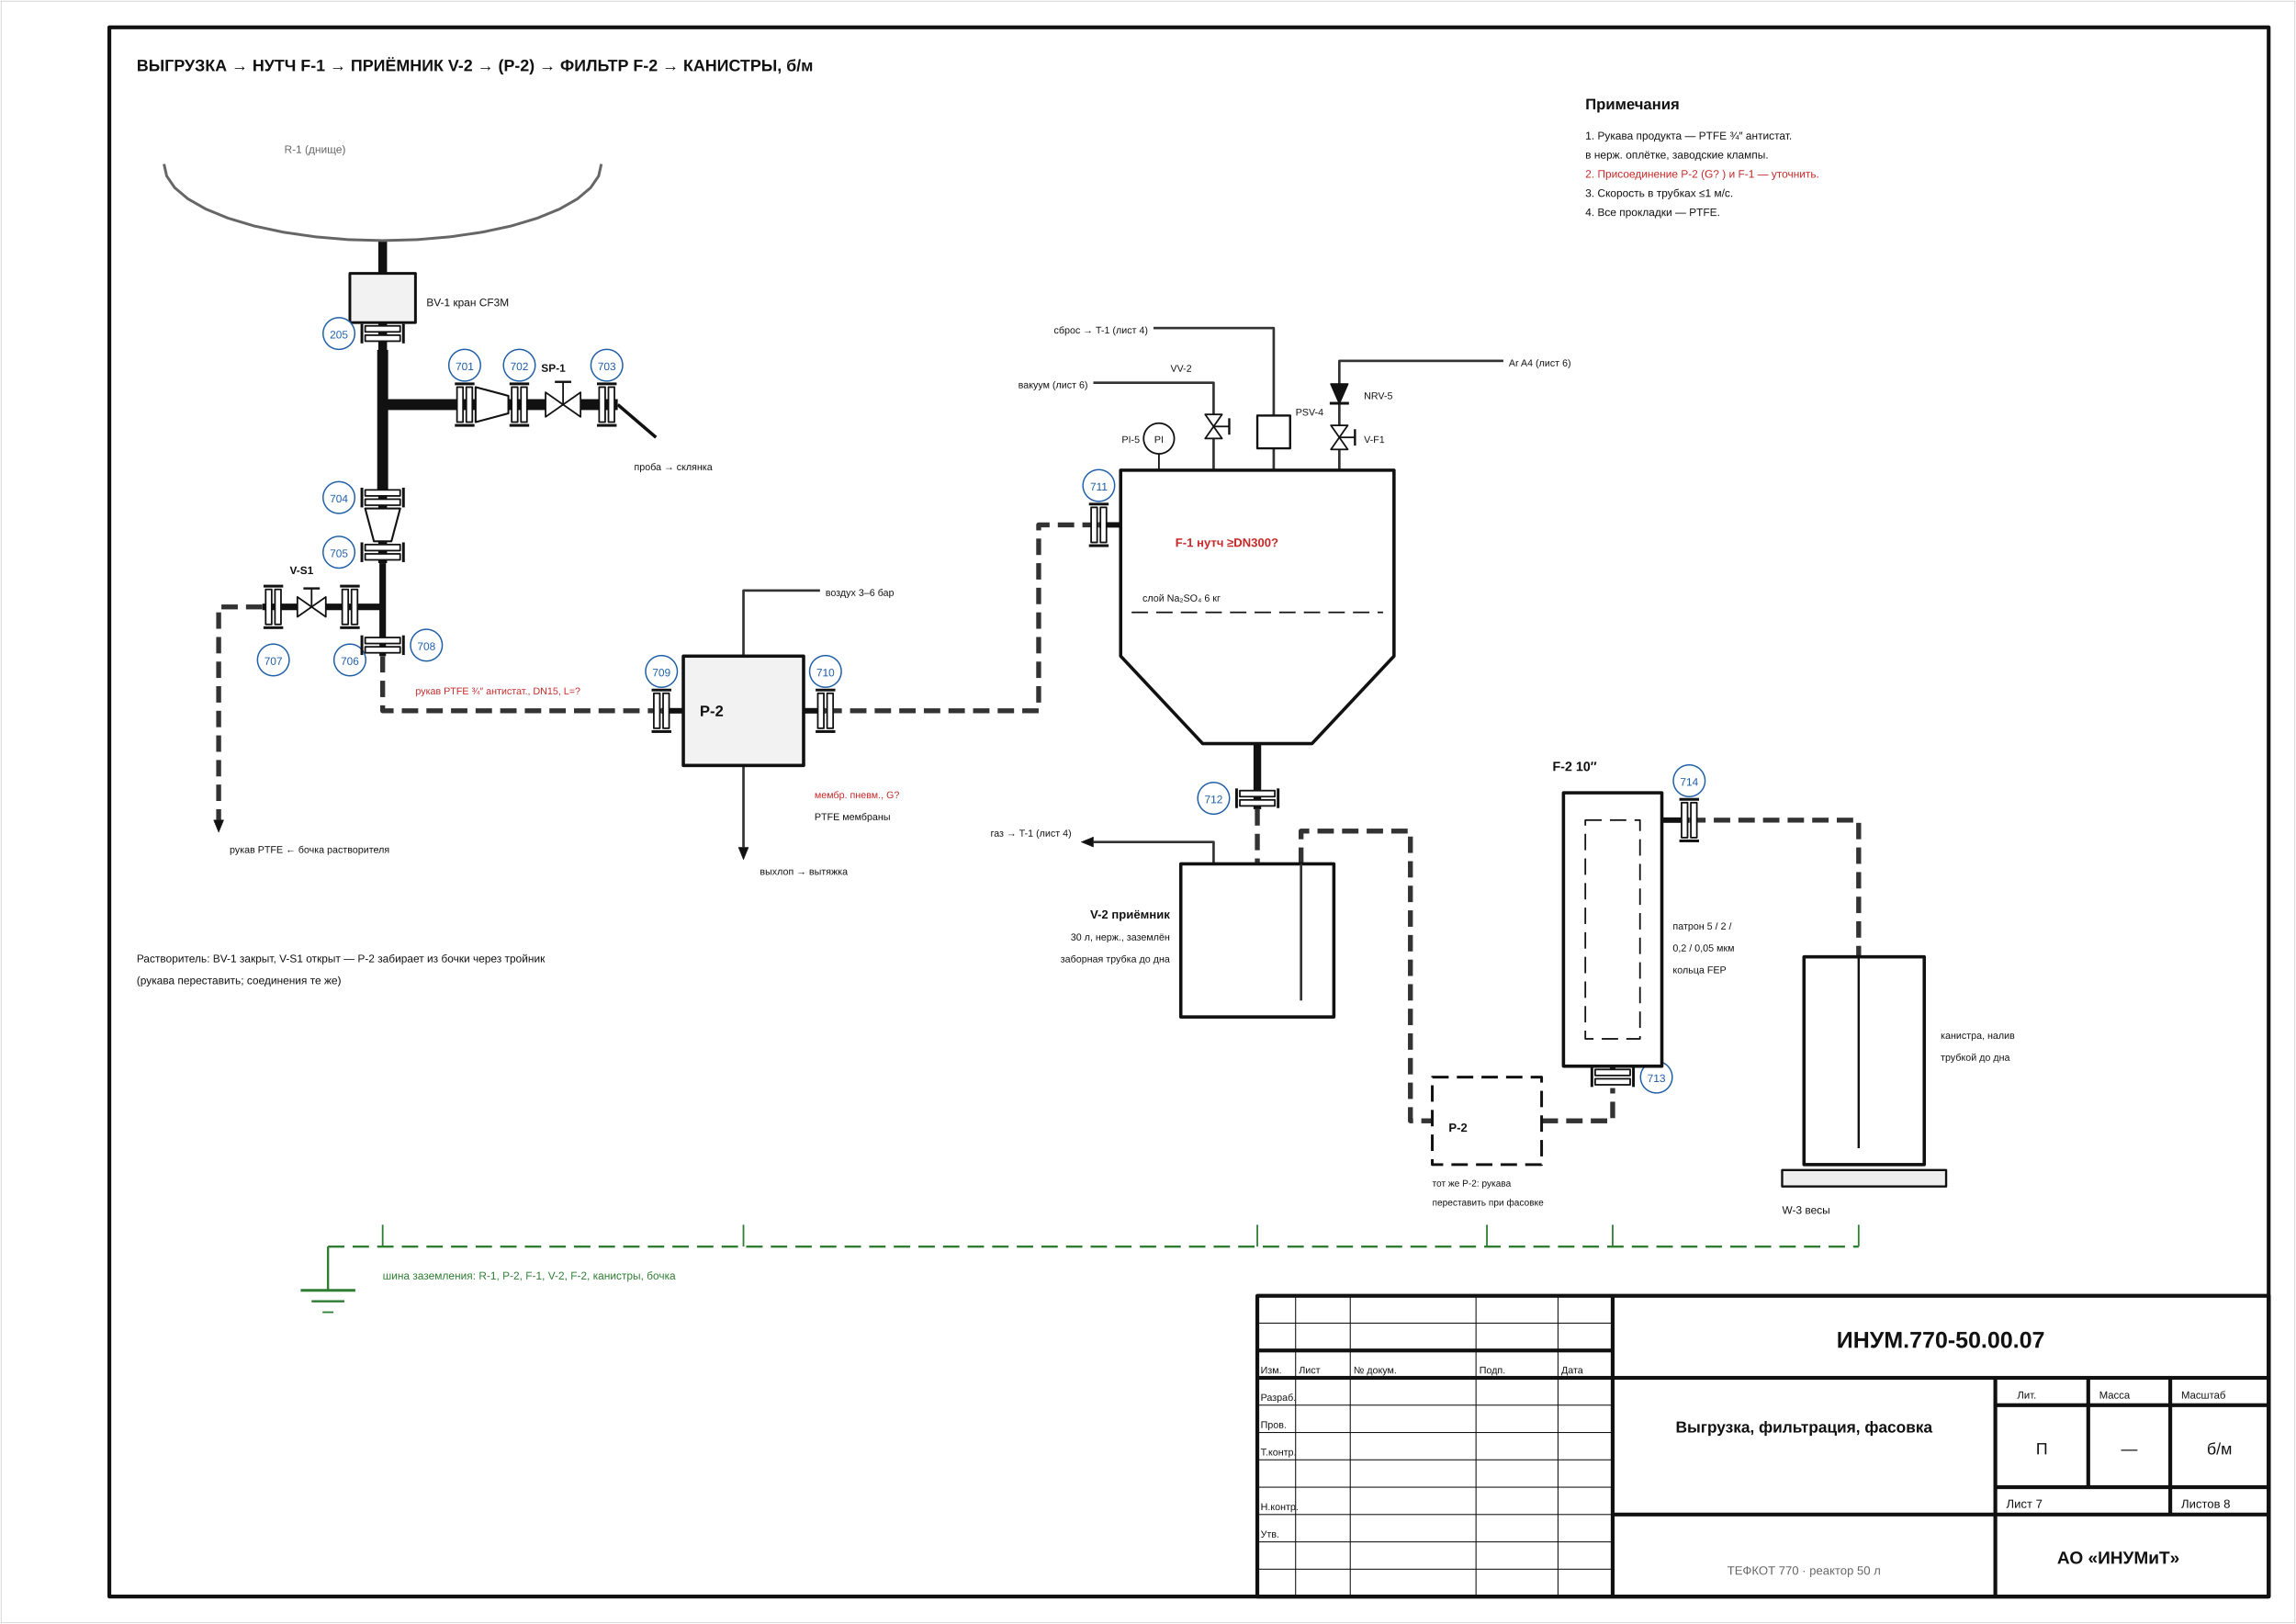
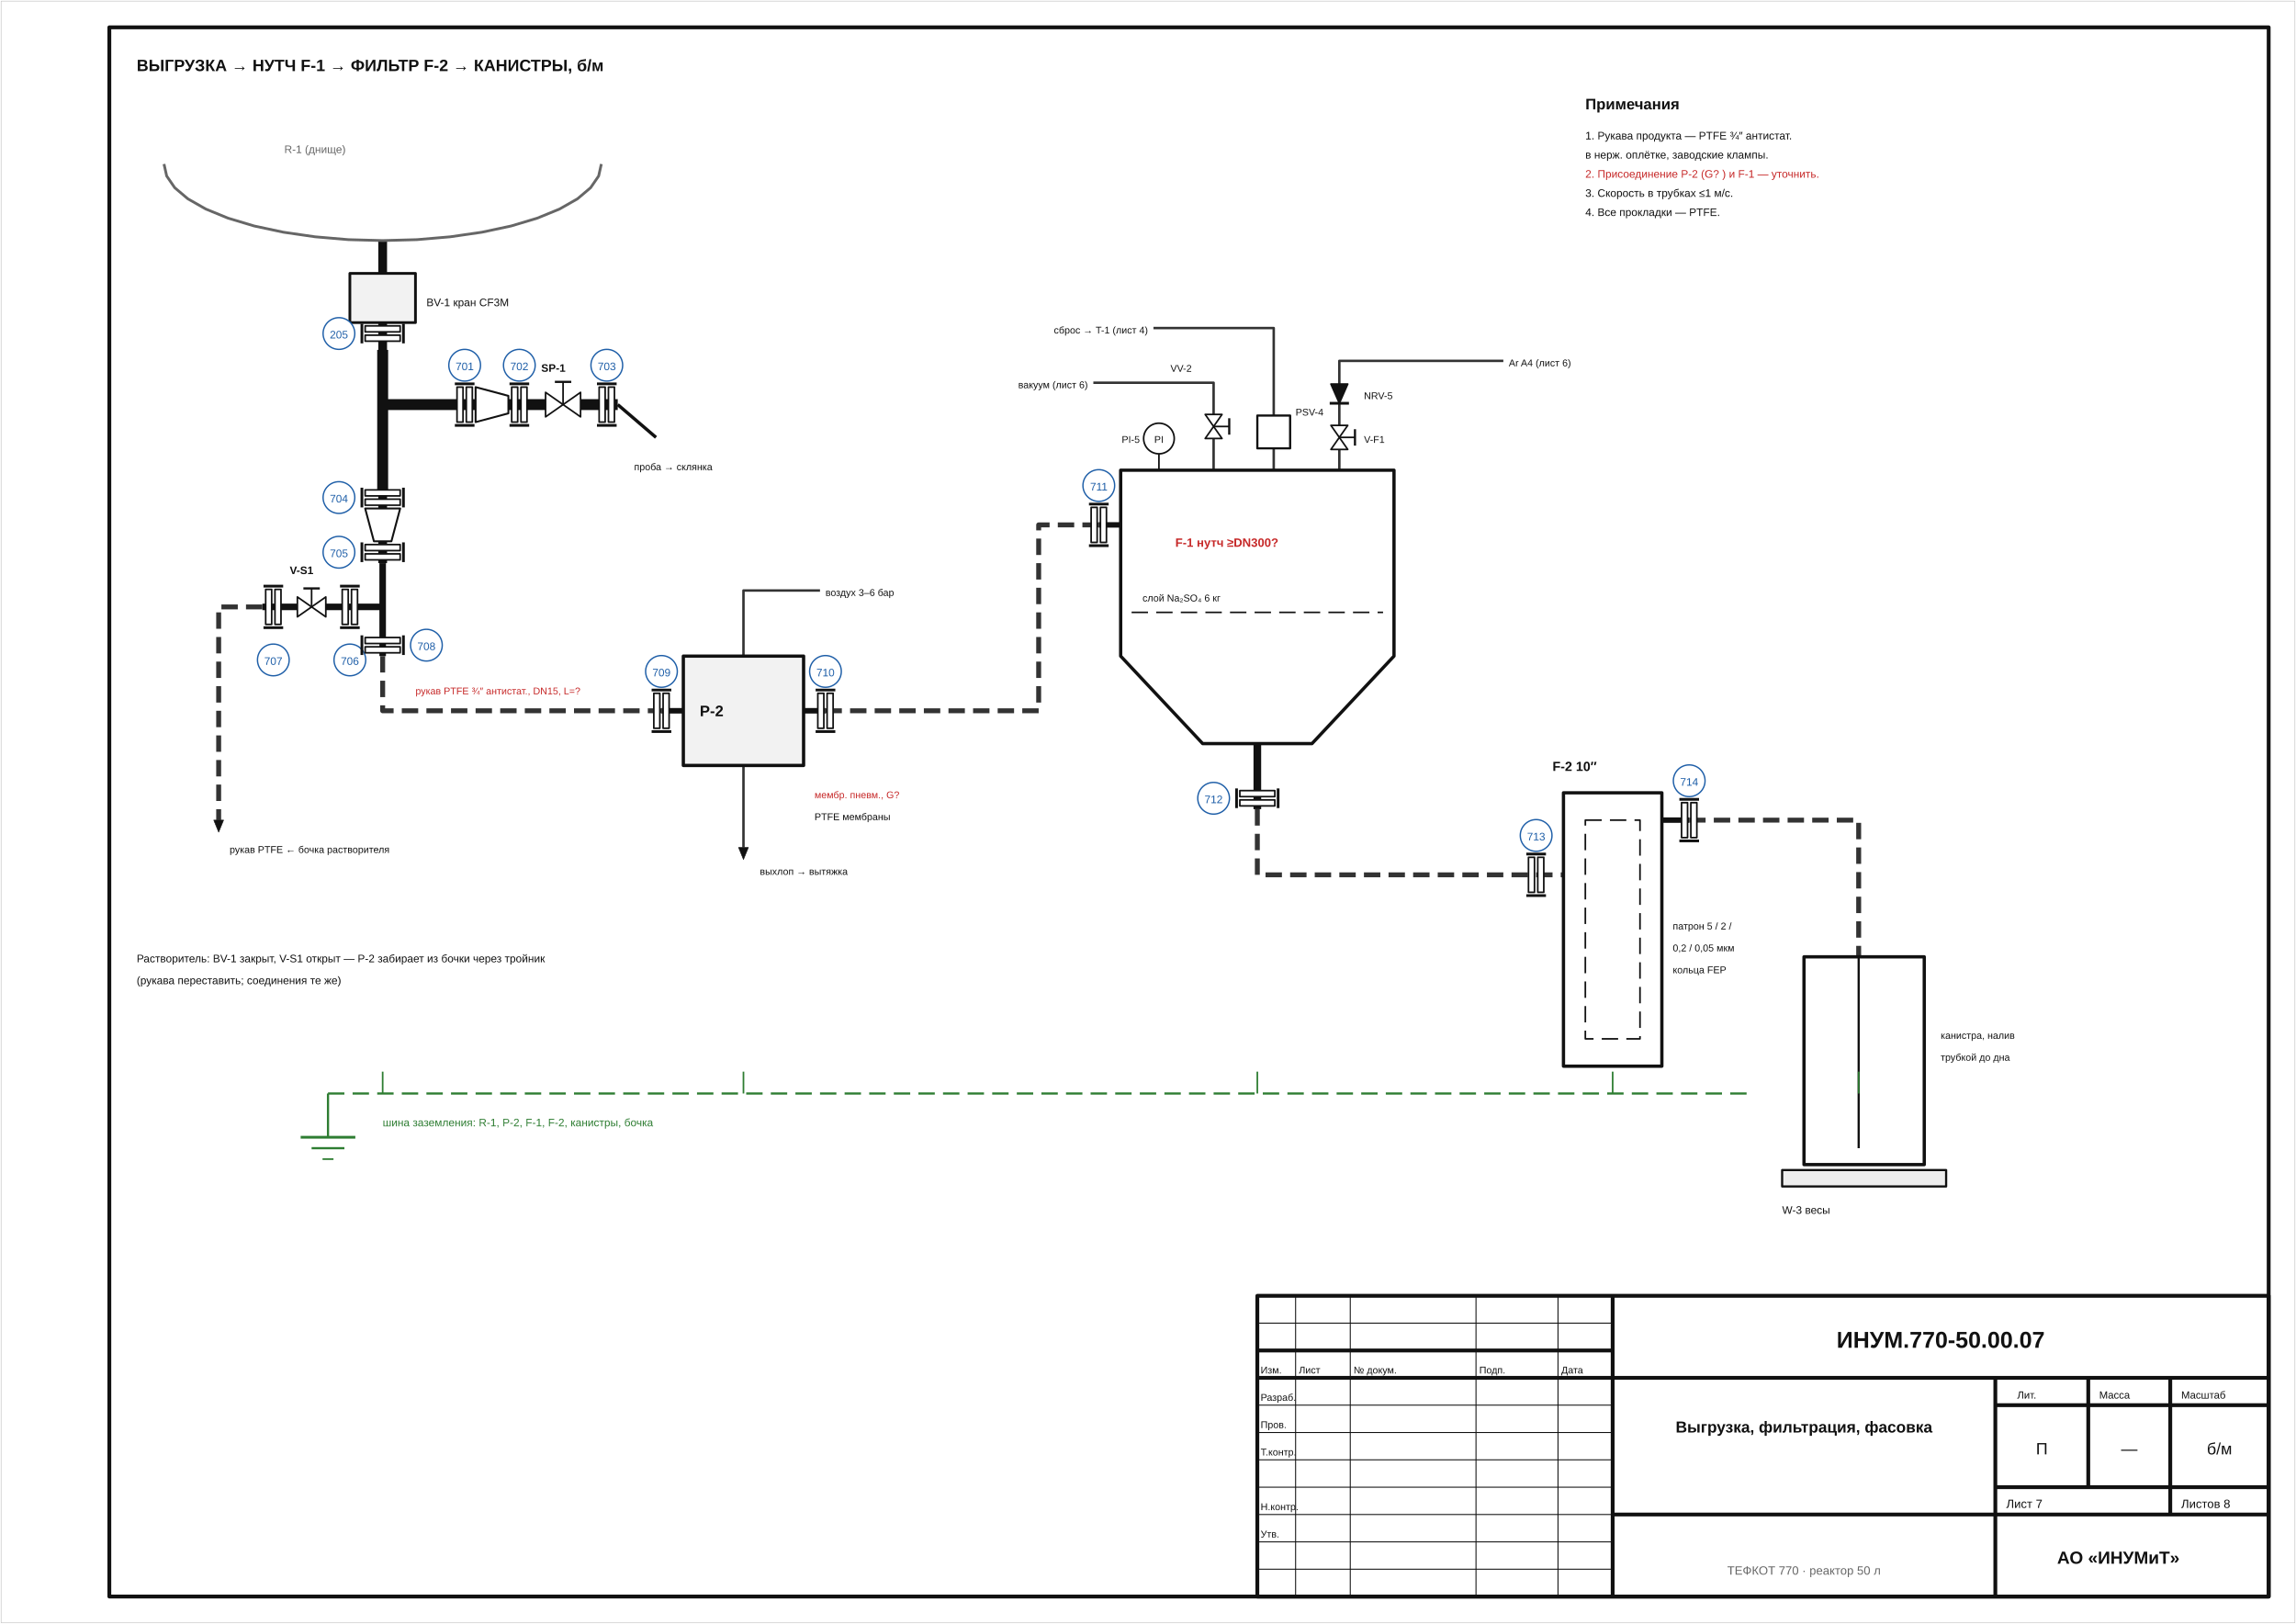
<svg xmlns="http://www.w3.org/2000/svg" viewBox="0 0 420.0 297.0" width="420.0mm" height="297.0mm" font-family="Arial, 'Liberation Sans', sans-serif">
  <rect width="100%" height="100%" fill="#fff" />
  <path d="M230.00,247.00 L295.00,247.00" fill="none" stroke="#111111" stroke-width="0.7" stroke-linejoin="round" />
  <path d="M230.00,252.00 L295.00,252.00" fill="none" stroke="#111111" stroke-width="0.7" stroke-linejoin="round" />
  <path d="M295.00,237.00 L295.00,292.00" fill="none" stroke="#111111" stroke-width="0.7" stroke-linejoin="round" />
  <path d="M295.00,252.00 L415.00,252.00" fill="none" stroke="#111111" stroke-width="0.7" stroke-linejoin="round" />
  <path d="M365.00,252.00 L365.00,292.00" fill="none" stroke="#111111" stroke-width="0.7" stroke-linejoin="round" />
  <path d="M295.00,277.00 L415.00,277.00" fill="none" stroke="#111111" stroke-width="0.7" stroke-linejoin="round" />
  <path d="M365.00,257.00 L415.00,257.00" fill="none" stroke="#111111" stroke-width="0.7" stroke-linejoin="round" />
  <path d="M365.00,272.00 L415.00,272.00" fill="none" stroke="#111111" stroke-width="0.7" stroke-linejoin="round" />
  <path d="M382.00,252.00 L382.00,272.00" fill="none" stroke="#111111" stroke-width="0.7" stroke-linejoin="round" />
  <path d="M397.00,252.00 L397.00,272.00" fill="none" stroke="#111111" stroke-width="0.7" stroke-linejoin="round" />
  <path d="M397.00,272.00 L397.00,277.00" fill="none" stroke="#111111" stroke-width="0.7" stroke-linejoin="round" />
  <path d="M70.00,44.00 L70.00,103.00" fill="none" stroke="#111111" stroke-width="1.6" stroke-linejoin="round" />
  <path d="M70.00,64.00 L70.00,90.00" fill="none" stroke="#111111" stroke-width="2.0" stroke-linejoin="round" />
  <path d="M70.00,74.00 L99.80,74.00" fill="none" stroke="#111111" stroke-width="2.0" stroke-linejoin="round" />
  <path d="M106.20,74.00 L113.00,74.00" fill="none" stroke="#111111" stroke-width="2.0" stroke-linejoin="round" />
  <path d="M70.00,103.00 L70.00,120.00" fill="none" stroke="#111111" stroke-width="1.2" stroke-linejoin="round" />
  <path d="M70.00,111.00 L59.60,111.00" fill="none" stroke="#111111" stroke-width="1.2" stroke-linejoin="round" />
  <path d="M54.40,111.00 L48.00,111.00" fill="none" stroke="#111111" stroke-width="1.2" stroke-linejoin="round" />
  <path d="M48.00,111.00 L40.00,111.00 L40.00,150.00" fill="none" stroke="#333333" stroke-width="0.9" stroke-dasharray="3 1.5" stroke-linejoin="round" />
  <path d="M70.00,120.00 L70.00,130.00 L121.00,130.00" fill="none" stroke="#333333" stroke-width="0.9" stroke-dasharray="3 1.5" stroke-linejoin="round" />
  <path d="M121.00,130.00 L125.00,130.00" fill="none" stroke="#111111" stroke-width="1.0" stroke-linejoin="round" />
  <path d="M147.00,130.00 L151.00,130.00" fill="none" stroke="#111111" stroke-width="1.0" stroke-linejoin="round" />
  <path d="M151.00,130.00 L190.00,130.00 L190.00,96.00 L201.00,96.00" fill="none" stroke="#333333" stroke-width="0.9" stroke-dasharray="3 1.5" stroke-linejoin="round" />
  <path d="M136.00,120.00 L136.00,108.00 L150.00,108.00" fill="none" stroke="#333333" stroke-width="0.45" stroke-linejoin="round" />
  <path d="M136.00,140.00 L136.00,155.00" fill="none" stroke="#333333" stroke-width="0.45" stroke-linejoin="round" />
  <path d="M201.00,96.00 L205.00,96.00" fill="none" stroke="#111111" stroke-width="1.0" stroke-linejoin="round" />
  <path d="M245.00,86.00 L245.00,82.20" fill="none" stroke="#333333" stroke-width="0.45" stroke-linejoin="round" />
  <path d="M245.00,77.80 L245.00,73.76" fill="none" stroke="#333333" stroke-width="0.45" stroke-linejoin="round" />
  <path d="M245.00,70.24 L245.00,66.00 L275.00,66.00" fill="none" stroke="#333333" stroke-width="0.45" stroke-linejoin="round" />
  <path d="M222.00,86.00 L222.00,80.20" fill="none" stroke="#333333" stroke-width="0.45" stroke-linejoin="round" />
  <path d="M222.00,75.80 L222.00,70.00 L200.00,70.00" fill="none" stroke="#333333" stroke-width="0.45" stroke-linejoin="round" />
  <path d="M233.00,86.00 L233.00,82.00" fill="none" stroke="#333333" stroke-width="0.45" stroke-linejoin="round" />
  <path d="M233.00,76.00 L233.00,60.00 L211.00,60.00" fill="none" stroke="#333333" stroke-width="0.45" stroke-linejoin="round" />
  <path d="M230.00,136.00 L230.00,148.00" fill="none" stroke="#111111" stroke-width="1.4" stroke-linejoin="round" />
-   <path d="M230.00,148.00 L230.00,158.00" fill="none" stroke="#333333" stroke-width="0.9" stroke-dasharray="3 1.5" stroke-linejoin="round" />
-   <path d="M222.00,158.00 L222.00,154.00 L200.00,154.00" fill="none" stroke="#333333" stroke-width="0.45" stroke-linejoin="round" />
-   <path d="M238.00,158.00 L238.00,152.00 L258.00,152.00 L258.00,205.00 L262.00,205.00" fill="none" stroke="#333333" stroke-width="0.9" stroke-dasharray="3 1.5" stroke-linejoin="round" />
-   <path d="M282.00,205.00 L295.00,205.00 L295.00,199.00" fill="none" stroke="#333333" stroke-width="0.9" stroke-dasharray="3 1.5" stroke-linejoin="round" />
-   <path d="M295.00,195.00 L295.00,196.00" fill="none" stroke="#111111" stroke-width="1.0" stroke-linejoin="round" />
+   <path d="M230.00,148.00 L230.00,160.00 L286.00,160.00" fill="none" stroke="#333333" stroke-width="0.9" stroke-dasharray="3 1.5" stroke-linejoin="round" />
  <path d="M304.00,150.00 L309.00,150.00" fill="none" stroke="#111111" stroke-width="1.0" stroke-linejoin="round" />
  <path d="M309.00,150.00 L340.00,150.00 L340.00,175.00" fill="none" stroke="#333333" stroke-width="0.9" stroke-dasharray="3 1.5" stroke-linejoin="round" />
  <path d="M0.20,0.20 L419.80,0.20 L419.80,296.80 L0.20,296.80 Z" fill="none" stroke="#bbbbbb" stroke-width="0.1" stroke-linejoin="round" />
  <path d="M20.00,5.00 L415.00,5.00 L415.00,292.00 L20.00,292.00 Z" fill="none" stroke="#111111" stroke-width="0.7" stroke-linejoin="round" />
  <path d="M230.00,237.00 L415.00,237.00 L415.00,292.00 L230.00,292.00 Z" fill="none" stroke="#111111" stroke-width="0.7" stroke-linejoin="round" />
  <path d="M230.00,242.00 L295.00,242.00" fill="none" stroke="#111111" stroke-width="0.18" stroke-linejoin="round" />
  <path d="M230.00,257.00 L295.00,257.00" fill="none" stroke="#111111" stroke-width="0.18" stroke-linejoin="round" />
  <path d="M230.00,262.00 L295.00,262.00" fill="none" stroke="#111111" stroke-width="0.18" stroke-linejoin="round" />
  <path d="M230.00,267.00 L295.00,267.00" fill="none" stroke="#111111" stroke-width="0.18" stroke-linejoin="round" />
  <path d="M230.00,272.00 L295.00,272.00" fill="none" stroke="#111111" stroke-width="0.18" stroke-linejoin="round" />
  <path d="M230.00,277.00 L295.00,277.00" fill="none" stroke="#111111" stroke-width="0.18" stroke-linejoin="round" />
  <path d="M230.00,282.00 L295.00,282.00" fill="none" stroke="#111111" stroke-width="0.18" stroke-linejoin="round" />
  <path d="M230.00,287.00 L295.00,287.00" fill="none" stroke="#111111" stroke-width="0.18" stroke-linejoin="round" />
  <path d="M237.00,237.00 L237.00,292.00" fill="none" stroke="#111111" stroke-width="0.18" stroke-linejoin="round" />
  <path d="M247.00,237.00 L247.00,292.00" fill="none" stroke="#111111" stroke-width="0.18" stroke-linejoin="round" />
  <path d="M270.00,237.00 L270.00,292.00" fill="none" stroke="#111111" stroke-width="0.18" stroke-linejoin="round" />
  <path d="M285.00,237.00 L285.00,292.00" fill="none" stroke="#111111" stroke-width="0.18" stroke-linejoin="round" />
  <text x="230.60" y="251.20" font-size="1.8" text-anchor="start" fill="#111111">Изм.</text>
  <text x="237.60" y="251.20" font-size="1.8" text-anchor="start" fill="#111111">Лист</text>
  <text x="247.60" y="251.20" font-size="1.8" text-anchor="start" fill="#111111">№ докум.</text>
  <text x="270.60" y="251.20" font-size="1.8" text-anchor="start" fill="#111111">Подп.</text>
  <text x="285.60" y="251.20" font-size="1.8" text-anchor="start" fill="#111111">Дата</text>
  <text x="230.60" y="256.20" font-size="1.8" text-anchor="start" fill="#111111">Разраб.</text>
  <text x="230.60" y="261.20" font-size="1.8" text-anchor="start" fill="#111111">Пров.</text>
  <text x="230.60" y="266.20" font-size="1.8" text-anchor="start" fill="#111111">Т.контр.</text>
  <text x="230.60" y="276.20" font-size="1.8" text-anchor="start" fill="#111111">Н.контр.</text>
  <text x="230.60" y="281.20" font-size="1.8" text-anchor="start" fill="#111111">Утв.</text>
  <text x="248.60" y="256.20" font-size="1.8" text-anchor="start" fill="#111111" />
  <text x="355.00" y="246.50" font-size="4.2" text-anchor="middle" fill="#111111" font-weight="bold">ИНУМ.770-50.00.07</text>
  <text x="330.00" y="262.00" font-size="2.9" text-anchor="middle" fill="#111111" font-weight="bold">Выгрузка, фильтрация, фасовка</text>
  <text x="369.00" y="255.80" font-size="1.9" text-anchor="start" fill="#111111">Лит.</text>
  <text x="384.00" y="255.80" font-size="1.9" text-anchor="start" fill="#111111">Масса</text>
  <text x="399.00" y="255.80" font-size="1.9" text-anchor="start" fill="#111111">Масштаб</text>
  <text x="373.50" y="266.00" font-size="3" text-anchor="middle" fill="#111111">П</text>
  <text x="389.50" y="266.00" font-size="3" text-anchor="middle" fill="#111111">—</text>
  <text x="406.00" y="266.00" font-size="3" text-anchor="middle" fill="#111111">б/м</text>
  <text x="367.00" y="275.80" font-size="2.2" text-anchor="start" fill="#111111">Лист 7</text>
  <text x="399.00" y="275.80" font-size="2.2" text-anchor="start" fill="#111111">Листов 8</text>
  <text x="387.50" y="286.00" font-size="3.2" text-anchor="middle" fill="#111111" font-weight="bold">АО «ИНУМиТ»</text>
  <text x="330.00" y="288.00" font-size="2.2" text-anchor="middle" fill="#666666">ТЕФКОТ 770 · реактор 50 л</text>
-   <text x="25.00" y="13.00" font-size="3.0" text-anchor="start" fill="#111111" font-weight="bold">ВЫГРУЗКА → НУТЧ F-1 → ПРИЁМНИК V-2 → (P-2) → ФИЛЬТР F-2 → КАНИСТРЫ, б/м</text>
+   <text x="25.00" y="13.00" font-size="3.0" text-anchor="start" fill="#111111" font-weight="bold">ВЫГРУЗКА → НУТЧ F-1 → ФИЛЬТР F-2 → КАНИСТРЫ, б/м</text>
  <path d="M30.00,30.00 L30.49,32.19 L31.96,34.33 L34.36,36.36 L37.64,38.23 L41.72,39.90 L46.49,41.33 L51.84,42.47 L57.64,43.31 L63.74,43.83 L70.00,44.00 L76.26,43.83 L82.36,43.31 L88.16,42.47 L93.51,41.33 L98.28,39.90 L102.36,38.23 L105.64,36.36 L108.04,34.33 L109.51,32.19 L110.00,30.00" fill="none" stroke="#666666" stroke-width="0.5" stroke-linejoin="round" />
  <text x="52.00" y="28.00" font-size="2.0" text-anchor="start" fill="#666666">R-1 (днище)</text>
  <path d="M64.00,50.00 L76.00,50.00 L76.00,59.00 L64.00,59.00 Z" fill="#f2f2f2" stroke="#111111" stroke-width="0.5" stroke-linejoin="round" />
  <text x="78.00" y="56.00" font-size="2.0" text-anchor="start" fill="#111111">BV-1 кран CF3M</text>
  <path d="M66.80,59.60 L73.20,59.60 L73.20,60.70 L66.80,60.70 Z" fill="#ffffff" stroke="#111111" stroke-width="0.3" stroke-linejoin="round" />
  <path d="M66.80,61.30 L73.20,61.30 L73.20,62.40 L66.80,62.40 Z" fill="#ffffff" stroke="#111111" stroke-width="0.3" stroke-linejoin="round" />
  <path d="M66.20,59.20 L66.20,62.80" fill="none" stroke="#111111" stroke-width="0.5" stroke-linejoin="round" />
  <path d="M73.80,59.20 L73.80,62.80" fill="none" stroke="#111111" stroke-width="0.5" stroke-linejoin="round" />
  <circle cx="62.00" cy="61.00" r="2.90" fill="#ffffff" stroke="#1f5fa8" stroke-width="0.25" />
  <text x="62.00" y="61.90" font-size="2.0" text-anchor="middle" fill="#1f5fa8">205</text>
  <path d="M83.60,70.80 L84.70,70.80 L84.70,77.20 L83.60,77.20 Z" fill="#ffffff" stroke="#111111" stroke-width="0.3" stroke-linejoin="round" />
  <path d="M85.30,70.80 L86.40,70.80 L86.40,77.20 L85.30,77.20 Z" fill="#ffffff" stroke="#111111" stroke-width="0.3" stroke-linejoin="round" />
  <path d="M83.20,70.20 L86.80,70.20" fill="none" stroke="#111111" stroke-width="0.5" stroke-linejoin="round" />
  <path d="M83.20,77.80 L86.80,77.80" fill="none" stroke="#111111" stroke-width="0.5" stroke-linejoin="round" />
  <circle cx="85.00" cy="66.80" r="2.90" fill="#ffffff" stroke="#1f5fa8" stroke-width="0.25" />
  <text x="85.00" y="67.70" font-size="2.0" text-anchor="middle" fill="#1f5fa8">701</text>
  <path d="M87.00,70.80 L87.00,77.20 L93.00,75.60 L93.00,72.40 Z" fill="#ffffff" stroke="#111111" stroke-width="0.35" stroke-linejoin="round" />
  <path d="M93.60,70.80 L94.70,70.80 L94.70,77.20 L93.60,77.20 Z" fill="#ffffff" stroke="#111111" stroke-width="0.3" stroke-linejoin="round" />
  <path d="M95.30,70.80 L96.40,70.80 L96.40,77.20 L95.30,77.20 Z" fill="#ffffff" stroke="#111111" stroke-width="0.3" stroke-linejoin="round" />
  <path d="M93.20,70.20 L96.80,70.20" fill="none" stroke="#111111" stroke-width="0.5" stroke-linejoin="round" />
  <path d="M93.20,77.80 L96.80,77.80" fill="none" stroke="#111111" stroke-width="0.5" stroke-linejoin="round" />
  <circle cx="95.00" cy="66.80" r="2.90" fill="#ffffff" stroke="#1f5fa8" stroke-width="0.25" />
  <text x="95.00" y="67.70" font-size="2.0" text-anchor="middle" fill="#1f5fa8">702</text>
  <path d="M99.80,71.76 L106.20,76.24 L106.20,71.76 L99.80,76.24 Z" fill="#ffffff" stroke="#111111" stroke-width="0.3" stroke-linejoin="round" />
  <path d="M103.00,74.00 L103.00,69.84" fill="none" stroke="#111111" stroke-width="0.3" stroke-linejoin="round" />
  <path d="M101.50,69.84 L104.50,69.84" fill="none" stroke="#111111" stroke-width="0.4" stroke-linejoin="round" />
  <text x="99.00" y="68.00" font-size="2.0" text-anchor="start" fill="#111111" font-weight="bold">SP-1</text>
  <path d="M109.60,70.80 L110.70,70.80 L110.70,77.20 L109.60,77.20 Z" fill="#ffffff" stroke="#111111" stroke-width="0.3" stroke-linejoin="round" />
  <path d="M111.30,70.80 L112.40,70.80 L112.40,77.20 L111.30,77.20 Z" fill="#ffffff" stroke="#111111" stroke-width="0.3" stroke-linejoin="round" />
  <path d="M109.20,70.20 L112.80,70.20" fill="none" stroke="#111111" stroke-width="0.5" stroke-linejoin="round" />
  <path d="M109.20,77.80 L112.80,77.80" fill="none" stroke="#111111" stroke-width="0.5" stroke-linejoin="round" />
  <circle cx="111.00" cy="66.80" r="2.90" fill="#ffffff" stroke="#1f5fa8" stroke-width="0.25" />
  <text x="111.00" y="67.70" font-size="2.0" text-anchor="middle" fill="#1f5fa8">703</text>
  <path d="M113.00,74.00 L120.00,80.00" fill="none" stroke="#111111" stroke-width="0.6" stroke-linejoin="round" />
  <text x="116.00" y="86.00" font-size="1.8" text-anchor="start" fill="#111111">проба → склянка</text>
  <path d="M66.80,89.60 L73.20,89.60 L73.20,90.70 L66.80,90.70 Z" fill="#ffffff" stroke="#111111" stroke-width="0.3" stroke-linejoin="round" />
  <path d="M66.80,91.30 L73.20,91.30 L73.20,92.40 L66.80,92.40 Z" fill="#ffffff" stroke="#111111" stroke-width="0.3" stroke-linejoin="round" />
  <path d="M66.20,89.20 L66.20,92.80" fill="none" stroke="#111111" stroke-width="0.5" stroke-linejoin="round" />
  <path d="M73.80,89.20 L73.80,92.80" fill="none" stroke="#111111" stroke-width="0.5" stroke-linejoin="round" />
  <circle cx="62.00" cy="91.00" r="2.90" fill="#ffffff" stroke="#1f5fa8" stroke-width="0.25" />
  <text x="62.00" y="91.90" font-size="2.0" text-anchor="middle" fill="#1f5fa8">704</text>
  <path d="M66.80,93.00 L73.20,93.00 L71.60,99.00 L68.40,99.00 Z" fill="#ffffff" stroke="#111111" stroke-width="0.35" stroke-linejoin="round" />
  <path d="M66.80,99.60 L73.20,99.60 L73.20,100.70 L66.80,100.70 Z" fill="#ffffff" stroke="#111111" stroke-width="0.3" stroke-linejoin="round" />
  <path d="M66.80,101.30 L73.20,101.30 L73.20,102.40 L66.80,102.40 Z" fill="#ffffff" stroke="#111111" stroke-width="0.3" stroke-linejoin="round" />
  <path d="M66.20,99.20 L66.20,102.80" fill="none" stroke="#111111" stroke-width="0.5" stroke-linejoin="round" />
  <path d="M73.80,99.20 L73.80,102.80" fill="none" stroke="#111111" stroke-width="0.5" stroke-linejoin="round" />
  <circle cx="62.00" cy="101.00" r="2.90" fill="#ffffff" stroke="#1f5fa8" stroke-width="0.25" />
  <text x="62.00" y="101.90" font-size="2.0" text-anchor="middle" fill="#1f5fa8">705</text>
  <path d="M62.60,107.80 L63.70,107.80 L63.70,114.20 L62.60,114.20 Z" fill="#ffffff" stroke="#111111" stroke-width="0.3" stroke-linejoin="round" />
  <path d="M64.30,107.80 L65.40,107.80 L65.40,114.20 L64.30,114.20 Z" fill="#ffffff" stroke="#111111" stroke-width="0.3" stroke-linejoin="round" />
  <path d="M62.20,107.20 L65.80,107.20" fill="none" stroke="#111111" stroke-width="0.5" stroke-linejoin="round" />
  <path d="M62.20,114.80 L65.80,114.80" fill="none" stroke="#111111" stroke-width="0.5" stroke-linejoin="round" />
  <circle cx="64.00" cy="120.70" r="2.90" fill="#ffffff" stroke="#1f5fa8" stroke-width="0.25" />
  <text x="64.00" y="121.60" font-size="2.0" text-anchor="middle" fill="#1f5fa8">706</text>
  <path d="M54.40,109.18 L59.60,112.82 L59.60,109.18 L54.40,112.82 Z" fill="#ffffff" stroke="#111111" stroke-width="0.3" stroke-linejoin="round" />
  <path d="M57.00,111.00 L57.00,107.62" fill="none" stroke="#111111" stroke-width="0.3" stroke-linejoin="round" />
  <path d="M55.50,107.62 L58.50,107.62" fill="none" stroke="#111111" stroke-width="0.4" stroke-linejoin="round" />
  <text x="53.00" y="105.00" font-size="2.0" text-anchor="start" fill="#111111" font-weight="bold">V-S1</text>
  <path d="M48.60,107.80 L49.70,107.80 L49.70,114.20 L48.60,114.20 Z" fill="#ffffff" stroke="#111111" stroke-width="0.3" stroke-linejoin="round" />
  <path d="M50.30,107.80 L51.40,107.80 L51.40,114.20 L50.30,114.20 Z" fill="#ffffff" stroke="#111111" stroke-width="0.3" stroke-linejoin="round" />
  <path d="M48.20,107.20 L51.80,107.20" fill="none" stroke="#111111" stroke-width="0.5" stroke-linejoin="round" />
  <path d="M48.20,114.80 L51.80,114.80" fill="none" stroke="#111111" stroke-width="0.5" stroke-linejoin="round" />
  <circle cx="50.00" cy="120.70" r="2.90" fill="#ffffff" stroke="#1f5fa8" stroke-width="0.25" />
  <text x="50.00" y="121.60" font-size="2.0" text-anchor="middle" fill="#1f5fa8">707</text>
  <path d="M40.00,152.20 L39.10,150.00 L40.90,150.00 Z" fill="#111111" stroke="#111111" stroke-width="0.1" stroke-linejoin="round" />
  <text x="42.00" y="156.00" font-size="1.8" text-anchor="start" fill="#111111">рукав PTFE ← бочка растворителя</text>
  <path d="M66.80,116.60 L73.20,116.60 L73.20,117.70 L66.80,117.70 Z" fill="#ffffff" stroke="#111111" stroke-width="0.3" stroke-linejoin="round" />
  <path d="M66.80,118.30 L73.20,118.30 L73.20,119.40 L66.80,119.40 Z" fill="#ffffff" stroke="#111111" stroke-width="0.3" stroke-linejoin="round" />
  <path d="M66.20,116.20 L66.20,119.80" fill="none" stroke="#111111" stroke-width="0.5" stroke-linejoin="round" />
  <path d="M73.80,116.20 L73.80,119.80" fill="none" stroke="#111111" stroke-width="0.5" stroke-linejoin="round" />
  <circle cx="78.00" cy="118.00" r="2.90" fill="#ffffff" stroke="#1f5fa8" stroke-width="0.25" />
  <text x="78.00" y="118.90" font-size="2.0" text-anchor="middle" fill="#1f5fa8">708</text>
  <text x="76.00" y="127.00" font-size="1.8" text-anchor="start" fill="#c62828">рукав PTFE ¾″ антистат., DN15, L=?</text>
  <path d="M119.60,126.80 L120.70,126.80 L120.70,133.20 L119.60,133.20 Z" fill="#ffffff" stroke="#111111" stroke-width="0.3" stroke-linejoin="round" />
  <path d="M121.30,126.80 L122.40,126.80 L122.40,133.20 L121.30,133.20 Z" fill="#ffffff" stroke="#111111" stroke-width="0.3" stroke-linejoin="round" />
  <path d="M119.20,126.20 L122.80,126.20" fill="none" stroke="#111111" stroke-width="0.5" stroke-linejoin="round" />
  <path d="M119.20,133.80 L122.80,133.80" fill="none" stroke="#111111" stroke-width="0.5" stroke-linejoin="round" />
  <circle cx="121.00" cy="122.80" r="2.90" fill="#ffffff" stroke="#1f5fa8" stroke-width="0.25" />
  <text x="121.00" y="123.70" font-size="2.0" text-anchor="middle" fill="#1f5fa8">709</text>
  <path d="M125.00,120.00 L147.00,120.00 L147.00,140.00 L125.00,140.00 Z" fill="#f2f2f2" stroke="#111111" stroke-width="0.6" stroke-linejoin="round" />
  <text x="128.00" y="131.00" font-size="2.8" text-anchor="start" fill="#111111" font-weight="bold">P-2</text>
  <text x="149.00" y="146.00" font-size="1.8" text-anchor="start" fill="#c62828">мембр. пневм., G?</text>
  <text x="149.00" y="150.00" font-size="1.8" text-anchor="start" fill="#111111">PTFE мембраны</text>
  <path d="M149.60,126.80 L150.70,126.80 L150.70,133.20 L149.60,133.20 Z" fill="#ffffff" stroke="#111111" stroke-width="0.3" stroke-linejoin="round" />
  <path d="M151.30,126.80 L152.40,126.80 L152.40,133.20 L151.30,133.20 Z" fill="#ffffff" stroke="#111111" stroke-width="0.3" stroke-linejoin="round" />
  <path d="M149.20,126.20 L152.80,126.20" fill="none" stroke="#111111" stroke-width="0.5" stroke-linejoin="round" />
  <path d="M149.20,133.80 L152.80,133.80" fill="none" stroke="#111111" stroke-width="0.5" stroke-linejoin="round" />
  <circle cx="151.00" cy="122.80" r="2.90" fill="#ffffff" stroke="#1f5fa8" stroke-width="0.25" />
  <text x="151.00" y="123.70" font-size="2.0" text-anchor="middle" fill="#1f5fa8">710</text>
  <text x="151.00" y="109.00" font-size="1.8" text-anchor="start" fill="#111111">воздух 3–6 бар</text>
  <path d="M136.00,157.20 L135.10,155.00 L136.90,155.00 Z" fill="#111111" stroke="#111111" stroke-width="0.1" stroke-linejoin="round" />
  <text x="139.00" y="160.00" font-size="1.8" text-anchor="start" fill="#111111">выхлоп → вытяжка</text>
  <path d="M199.60,92.80 L200.70,92.80 L200.70,99.20 L199.60,99.20 Z" fill="#ffffff" stroke="#111111" stroke-width="0.3" stroke-linejoin="round" />
  <path d="M201.30,92.80 L202.40,92.80 L202.40,99.20 L201.30,99.20 Z" fill="#ffffff" stroke="#111111" stroke-width="0.3" stroke-linejoin="round" />
  <path d="M199.20,92.20 L202.80,92.20" fill="none" stroke="#111111" stroke-width="0.5" stroke-linejoin="round" />
  <path d="M199.20,99.80 L202.80,99.80" fill="none" stroke="#111111" stroke-width="0.5" stroke-linejoin="round" />
  <circle cx="201.00" cy="88.80" r="2.90" fill="#ffffff" stroke="#1f5fa8" stroke-width="0.25" />
  <text x="201.00" y="89.70" font-size="2.0" text-anchor="middle" fill="#1f5fa8">711</text>
  <path d="M205.00,86.00 L255.00,86.00 L255.00,120.00 L240.00,136.00 L220.00,136.00 L205.00,120.00 Z" fill="#ffffff" stroke="#111111" stroke-width="0.6" stroke-linejoin="round" />
  <path d="M207.00,112.00 L253.00,112.00" fill="none" stroke="#111111" stroke-width="0.3" stroke-dasharray="3 1.5" stroke-linejoin="round" />
  <text x="209.00" y="110.00" font-size="1.8" text-anchor="start" fill="#111111">слой Na₂SO₄ 6 кг</text>
  <text x="215.00" y="100.00" font-size="2.2" text-anchor="start" fill="#c62828" font-weight="bold">F-1 нутч ≥DN300?</text>
  <text x="276.00" y="67.00" font-size="1.8" text-anchor="start" fill="#111111">Ar A4 (лист 6)</text>
  <path d="M243.46,77.80 L246.54,82.20 L243.46,82.20 L246.54,77.80 Z" fill="#ffffff" stroke="#111111" stroke-width="0.3" stroke-linejoin="round" />
  <path d="M245.00,80.00 L247.86,80.00" fill="none" stroke="#111111" stroke-width="0.3" stroke-linejoin="round" />
  <path d="M247.86,78.50 L247.86,81.50" fill="none" stroke="#111111" stroke-width="0.4" stroke-linejoin="round" />
  <text x="249.50" y="81.00" font-size="1.8" text-anchor="start" fill="#111111">V-F1</text>
  <path d="M245.00,73.76 L243.46,70.24 L246.54,70.24 Z" fill="#111111" stroke="#111111" stroke-width="0.3" stroke-linejoin="round" />
  <path d="M243.24,73.76 L246.76,73.76" fill="none" stroke="#111111" stroke-width="0.5" stroke-linejoin="round" />
  <text x="249.50" y="73.00" font-size="1.8" text-anchor="start" fill="#111111">NRV-5</text>
  <text x="199.00" y="71.00" font-size="1.8" text-anchor="end" fill="#111111">вакуум (лист 6)</text>
  <path d="M220.46,75.80 L223.54,80.20 L220.46,80.20 L223.54,75.80 Z" fill="#ffffff" stroke="#111111" stroke-width="0.3" stroke-linejoin="round" />
  <path d="M222.00,78.00 L224.86,78.00" fill="none" stroke="#111111" stroke-width="0.3" stroke-linejoin="round" />
  <path d="M224.86,76.50 L224.86,79.50" fill="none" stroke="#111111" stroke-width="0.4" stroke-linejoin="round" />
  <text x="218.00" y="68.00" font-size="1.8" text-anchor="end" fill="#111111">VV-2</text>
  <path d="M212.00,86.00 L212.00,83.00" fill="none" stroke="#111111" stroke-width="0.3" stroke-linejoin="round" />
  <circle cx="212.00" cy="80.20" r="2.80" fill="#ffffff" stroke="#111111" stroke-width="0.3" />
  <text x="212.00" y="81.00" font-size="1.8" text-anchor="middle" fill="#111111">PI</text>
  <text x="208.50" y="81.00" font-size="1.8" text-anchor="end" fill="#111111">PI-5</text>
  <path d="M230.00,76.00 L236.00,76.00 L236.00,82.00 L230.00,82.00 Z" fill="#ffffff" stroke="#111111" stroke-width="0.4" stroke-linejoin="round" />
  <text x="237.00" y="76.00" font-size="1.8" text-anchor="start" fill="#111111">PSV-4</text>
  <text x="210.00" y="61.00" font-size="1.8" text-anchor="end" fill="#111111">сброс → T-1 (лист 4)</text>
  <path d="M226.80,144.60 L233.20,144.60 L233.20,145.70 L226.80,145.70 Z" fill="#ffffff" stroke="#111111" stroke-width="0.3" stroke-linejoin="round" />
  <path d="M226.80,146.30 L233.20,146.30 L233.20,147.40 L226.80,147.40 Z" fill="#ffffff" stroke="#111111" stroke-width="0.3" stroke-linejoin="round" />
  <path d="M226.20,144.20 L226.20,147.80" fill="none" stroke="#111111" stroke-width="0.5" stroke-linejoin="round" />
  <path d="M233.80,144.20 L233.80,147.80" fill="none" stroke="#111111" stroke-width="0.5" stroke-linejoin="round" />
  <circle cx="222.00" cy="146.00" r="2.90" fill="#ffffff" stroke="#1f5fa8" stroke-width="0.25" />
  <text x="222.00" y="146.90" font-size="2.0" text-anchor="middle" fill="#1f5fa8">712</text>
-   <path d="M216.00,158.00 L244.00,158.00 L244.00,186.00 L216.00,186.00 Z" fill="#ffffff" stroke="#111111" stroke-width="0.6" stroke-linejoin="round" />
-   <text x="214.00" y="168.00" font-size="2.2" text-anchor="end" fill="#111111" font-weight="bold">V-2 приёмник</text>
-   <text x="214.00" y="172.00" font-size="1.8" text-anchor="end" fill="#111111">30 л, нерж., заземлён</text>
-   <text x="214.00" y="176.00" font-size="1.8" text-anchor="end" fill="#111111">заборная трубка до дна</text>
-   <path d="M238.00,158.00 L238.00,183.00" fill="none" stroke="#333333" stroke-width="0.45" stroke-linejoin="round" />
-   <path d="M197.80,154.00 L200.00,153.10 L200.00,154.90 Z" fill="#111111" stroke="#111111" stroke-width="0.1" stroke-linejoin="round" />
-   <text x="196.00" y="153.00" font-size="1.8" text-anchor="end" fill="#111111">газ → T-1 (лист 4)</text>
-   <path d="M262.00,197.00 L282.00,197.00 L282.00,213.00 L262.00,213.00 Z" fill="#ffffff" stroke="#111111" stroke-width="0.5" stroke-dasharray="3 1.5" stroke-linejoin="round" />
-   <text x="265.00" y="207.00" font-size="2.2" text-anchor="start" fill="#111111" font-weight="bold">P-2</text>
-   <text x="262.00" y="217.00" font-size="1.7" text-anchor="start" fill="#111111">тот же P-2: рукава</text>
-   <text x="262.00" y="220.50" font-size="1.7" text-anchor="start" fill="#111111">переставить при фасовке</text>
-   <path d="M291.80,195.60 L298.20,195.60 L298.20,196.70 L291.80,196.70 Z" fill="#ffffff" stroke="#111111" stroke-width="0.3" stroke-linejoin="round" />
-   <path d="M291.80,197.30 L298.20,197.30 L298.20,198.40 L291.80,198.40 Z" fill="#ffffff" stroke="#111111" stroke-width="0.3" stroke-linejoin="round" />
-   <path d="M291.20,195.20 L291.20,198.80" fill="none" stroke="#111111" stroke-width="0.5" stroke-linejoin="round" />
-   <path d="M298.80,195.20 L298.80,198.80" fill="none" stroke="#111111" stroke-width="0.5" stroke-linejoin="round" />
-   <circle cx="303.00" cy="197.00" r="2.90" fill="#ffffff" stroke="#1f5fa8" stroke-width="0.25" />
-   <text x="303.00" y="197.90" font-size="2.0" text-anchor="middle" fill="#1f5fa8">713</text>
+   <path d="M279.60,156.80 L280.70,156.80 L280.70,163.20 L279.60,163.20 Z" fill="#ffffff" stroke="#111111" stroke-width="0.3" stroke-linejoin="round" />
+   <path d="M281.30,156.80 L282.40,156.80 L282.40,163.20 L281.30,163.20 Z" fill="#ffffff" stroke="#111111" stroke-width="0.3" stroke-linejoin="round" />
+   <path d="M279.20,156.20 L282.80,156.20" fill="none" stroke="#111111" stroke-width="0.5" stroke-linejoin="round" />
+   <path d="M279.20,163.80 L282.80,163.80" fill="none" stroke="#111111" stroke-width="0.5" stroke-linejoin="round" />
+   <circle cx="281.00" cy="152.80" r="2.90" fill="#ffffff" stroke="#1f5fa8" stroke-width="0.25" />
+   <text x="281.00" y="153.70" font-size="2.0" text-anchor="middle" fill="#1f5fa8">713</text>
  <path d="M286.00,145.00 L304.00,145.00 L304.00,195.00 L286.00,195.00 Z" fill="#ffffff" stroke="#111111" stroke-width="0.6" stroke-linejoin="round" />
  <path d="M290.00,150.00 L300.00,150.00 L300.00,190.00 L290.00,190.00 Z" fill="none" stroke="#111111" stroke-width="0.3" stroke-dasharray="3 1.5" stroke-linejoin="round" />
  <text x="284.00" y="141.00" font-size="2.4" text-anchor="start" fill="#111111" font-weight="bold">F-2 10″</text>
  <text x="306.00" y="170.00" font-size="1.8" text-anchor="start" fill="#111111">патрон 5 / 2 /</text>
  <text x="306.00" y="174.00" font-size="1.8" text-anchor="start" fill="#111111">0,2 / 0,05 мкм</text>
  <text x="306.00" y="178.00" font-size="1.8" text-anchor="start" fill="#111111">кольца FEP</text>
  <path d="M307.60,146.80 L308.70,146.80 L308.70,153.20 L307.60,153.20 Z" fill="#ffffff" stroke="#111111" stroke-width="0.3" stroke-linejoin="round" />
  <path d="M309.30,146.80 L310.40,146.80 L310.40,153.20 L309.30,153.20 Z" fill="#ffffff" stroke="#111111" stroke-width="0.3" stroke-linejoin="round" />
  <path d="M307.20,146.20 L310.80,146.20" fill="none" stroke="#111111" stroke-width="0.5" stroke-linejoin="round" />
  <path d="M307.20,153.80 L310.80,153.80" fill="none" stroke="#111111" stroke-width="0.5" stroke-linejoin="round" />
  <circle cx="309.00" cy="142.80" r="2.90" fill="#ffffff" stroke="#1f5fa8" stroke-width="0.25" />
  <text x="309.00" y="143.70" font-size="2.0" text-anchor="middle" fill="#1f5fa8">714</text>
  <path d="M330.00,175.00 L352.00,175.00 L352.00,213.00 L330.00,213.00 Z" fill="#ffffff" stroke="#111111" stroke-width="0.6" stroke-linejoin="round" />
  <path d="M340.00,175.00 L340.00,210.00" fill="none" stroke="#111111" stroke-width="0.4" stroke-linejoin="round" />
  <text x="355.00" y="190.00" font-size="1.8" text-anchor="start" fill="#111111">канистра, налив</text>
  <text x="355.00" y="194.00" font-size="1.8" text-anchor="start" fill="#111111">трубкой до дна</text>
  <path d="M326.00,214.00 L356.00,214.00 L356.00,217.00 L326.00,217.00 Z" fill="#eeeeee" stroke="#111111" stroke-width="0.4" stroke-linejoin="round" />
  <text x="326.00" y="222.00" font-size="2.0" text-anchor="start" fill="#111111">W-3 весы</text>
-   <path d="M60.00,228.00 L340.00,228.00" fill="none" stroke="#2e7d32" stroke-width="0.4" stroke-dasharray="3 1.5" stroke-linejoin="round" />
-   <path d="M70.00,228.00 L70.00,224.00" fill="none" stroke="#2e7d32" stroke-width="0.3" stroke-linejoin="round" />
-   <path d="M136.00,228.00 L136.00,224.00" fill="none" stroke="#2e7d32" stroke-width="0.3" stroke-linejoin="round" />
-   <path d="M230.00,228.00 L230.00,224.00" fill="none" stroke="#2e7d32" stroke-width="0.3" stroke-linejoin="round" />
-   <path d="M272.00,228.00 L272.00,224.00" fill="none" stroke="#2e7d32" stroke-width="0.3" stroke-linejoin="round" />
-   <path d="M295.00,228.00 L295.00,224.00" fill="none" stroke="#2e7d32" stroke-width="0.3" stroke-linejoin="round" />
-   <path d="M340.00,228.00 L340.00,224.00" fill="none" stroke="#2e7d32" stroke-width="0.3" stroke-linejoin="round" />
-   <path d="M60.00,228.00 L60.00,236.00" fill="none" stroke="#2e7d32" stroke-width="0.4" stroke-linejoin="round" />
-   <path d="M55.00,236.00 L65.00,236.00" fill="none" stroke="#2e7d32" stroke-width="0.5" stroke-linejoin="round" />
-   <path d="M57.00,238.00 L63.00,238.00" fill="none" stroke="#2e7d32" stroke-width="0.4" stroke-linejoin="round" />
-   <path d="M59.00,240.00 L61.00,240.00" fill="none" stroke="#2e7d32" stroke-width="0.3" stroke-linejoin="round" />
-   <text x="70.00" y="234.00" font-size="2.0" text-anchor="start" fill="#2e7d32">шина заземления: R-1, P-2, F-1, V-2, F-2, канистры, бочка</text>
+   <path d="M60.00,200.00 L320.00,200.00" fill="none" stroke="#2e7d32" stroke-width="0.4" stroke-dasharray="3 1.5" stroke-linejoin="round" />
+   <path d="M70.00,200.00 L70.00,196.00" fill="none" stroke="#2e7d32" stroke-width="0.3" stroke-linejoin="round" />
+   <path d="M136.00,200.00 L136.00,196.00" fill="none" stroke="#2e7d32" stroke-width="0.3" stroke-linejoin="round" />
+   <path d="M230.00,200.00 L230.00,196.00" fill="none" stroke="#2e7d32" stroke-width="0.3" stroke-linejoin="round" />
+   <path d="M295.00,200.00 L295.00,196.00" fill="none" stroke="#2e7d32" stroke-width="0.3" stroke-linejoin="round" />
+   <path d="M340.00,200.00 L340.00,196.00" fill="none" stroke="#2e7d32" stroke-width="0.3" stroke-linejoin="round" />
+   <path d="M60.00,200.00 L60.00,208.00" fill="none" stroke="#2e7d32" stroke-width="0.4" stroke-linejoin="round" />
+   <path d="M55.00,208.00 L65.00,208.00" fill="none" stroke="#2e7d32" stroke-width="0.5" stroke-linejoin="round" />
+   <path d="M57.00,210.00 L63.00,210.00" fill="none" stroke="#2e7d32" stroke-width="0.4" stroke-linejoin="round" />
+   <path d="M59.00,212.00 L61.00,212.00" fill="none" stroke="#2e7d32" stroke-width="0.3" stroke-linejoin="round" />
+   <text x="70.00" y="206.00" font-size="2.0" text-anchor="start" fill="#2e7d32">шина заземления: R-1, P-2, F-1, F-2, канистры, бочка</text>
  <text x="25.00" y="176.00" font-size="2.0" text-anchor="start" fill="#111111">Растворитель: BV-1 закрыт, V-S1 открыт — P-2 забирает из бочки через тройник</text>
  <text x="25.00" y="180.00" font-size="2.0" text-anchor="start" fill="#111111">(рукава переставить; соединения те же)</text>
  <text x="290.00" y="20.00" font-size="2.8" text-anchor="start" fill="#111111" font-weight="bold">Примечания</text>
  <text x="290.00" y="25.50" font-size="2.0" text-anchor="start" fill="#111111">1. Рукава продукта — PTFE ¾″ антистат.</text>
  <text x="290.00" y="29.00" font-size="2.0" text-anchor="start" fill="#111111">   в нерж. оплётке, заводские клампы.</text>
  <text x="290.00" y="32.50" font-size="2.0" text-anchor="start" fill="#c62828">2. Присоединение P-2 (G? ) и F-1 — уточнить.</text>
  <text x="290.00" y="36.00" font-size="2.0" text-anchor="start" fill="#111111">3. Скорость в трубках ≤1 м/с.</text>
  <text x="290.00" y="39.50" font-size="2.0" text-anchor="start" fill="#111111">4. Все прокладки — PTFE.</text>
</svg>
